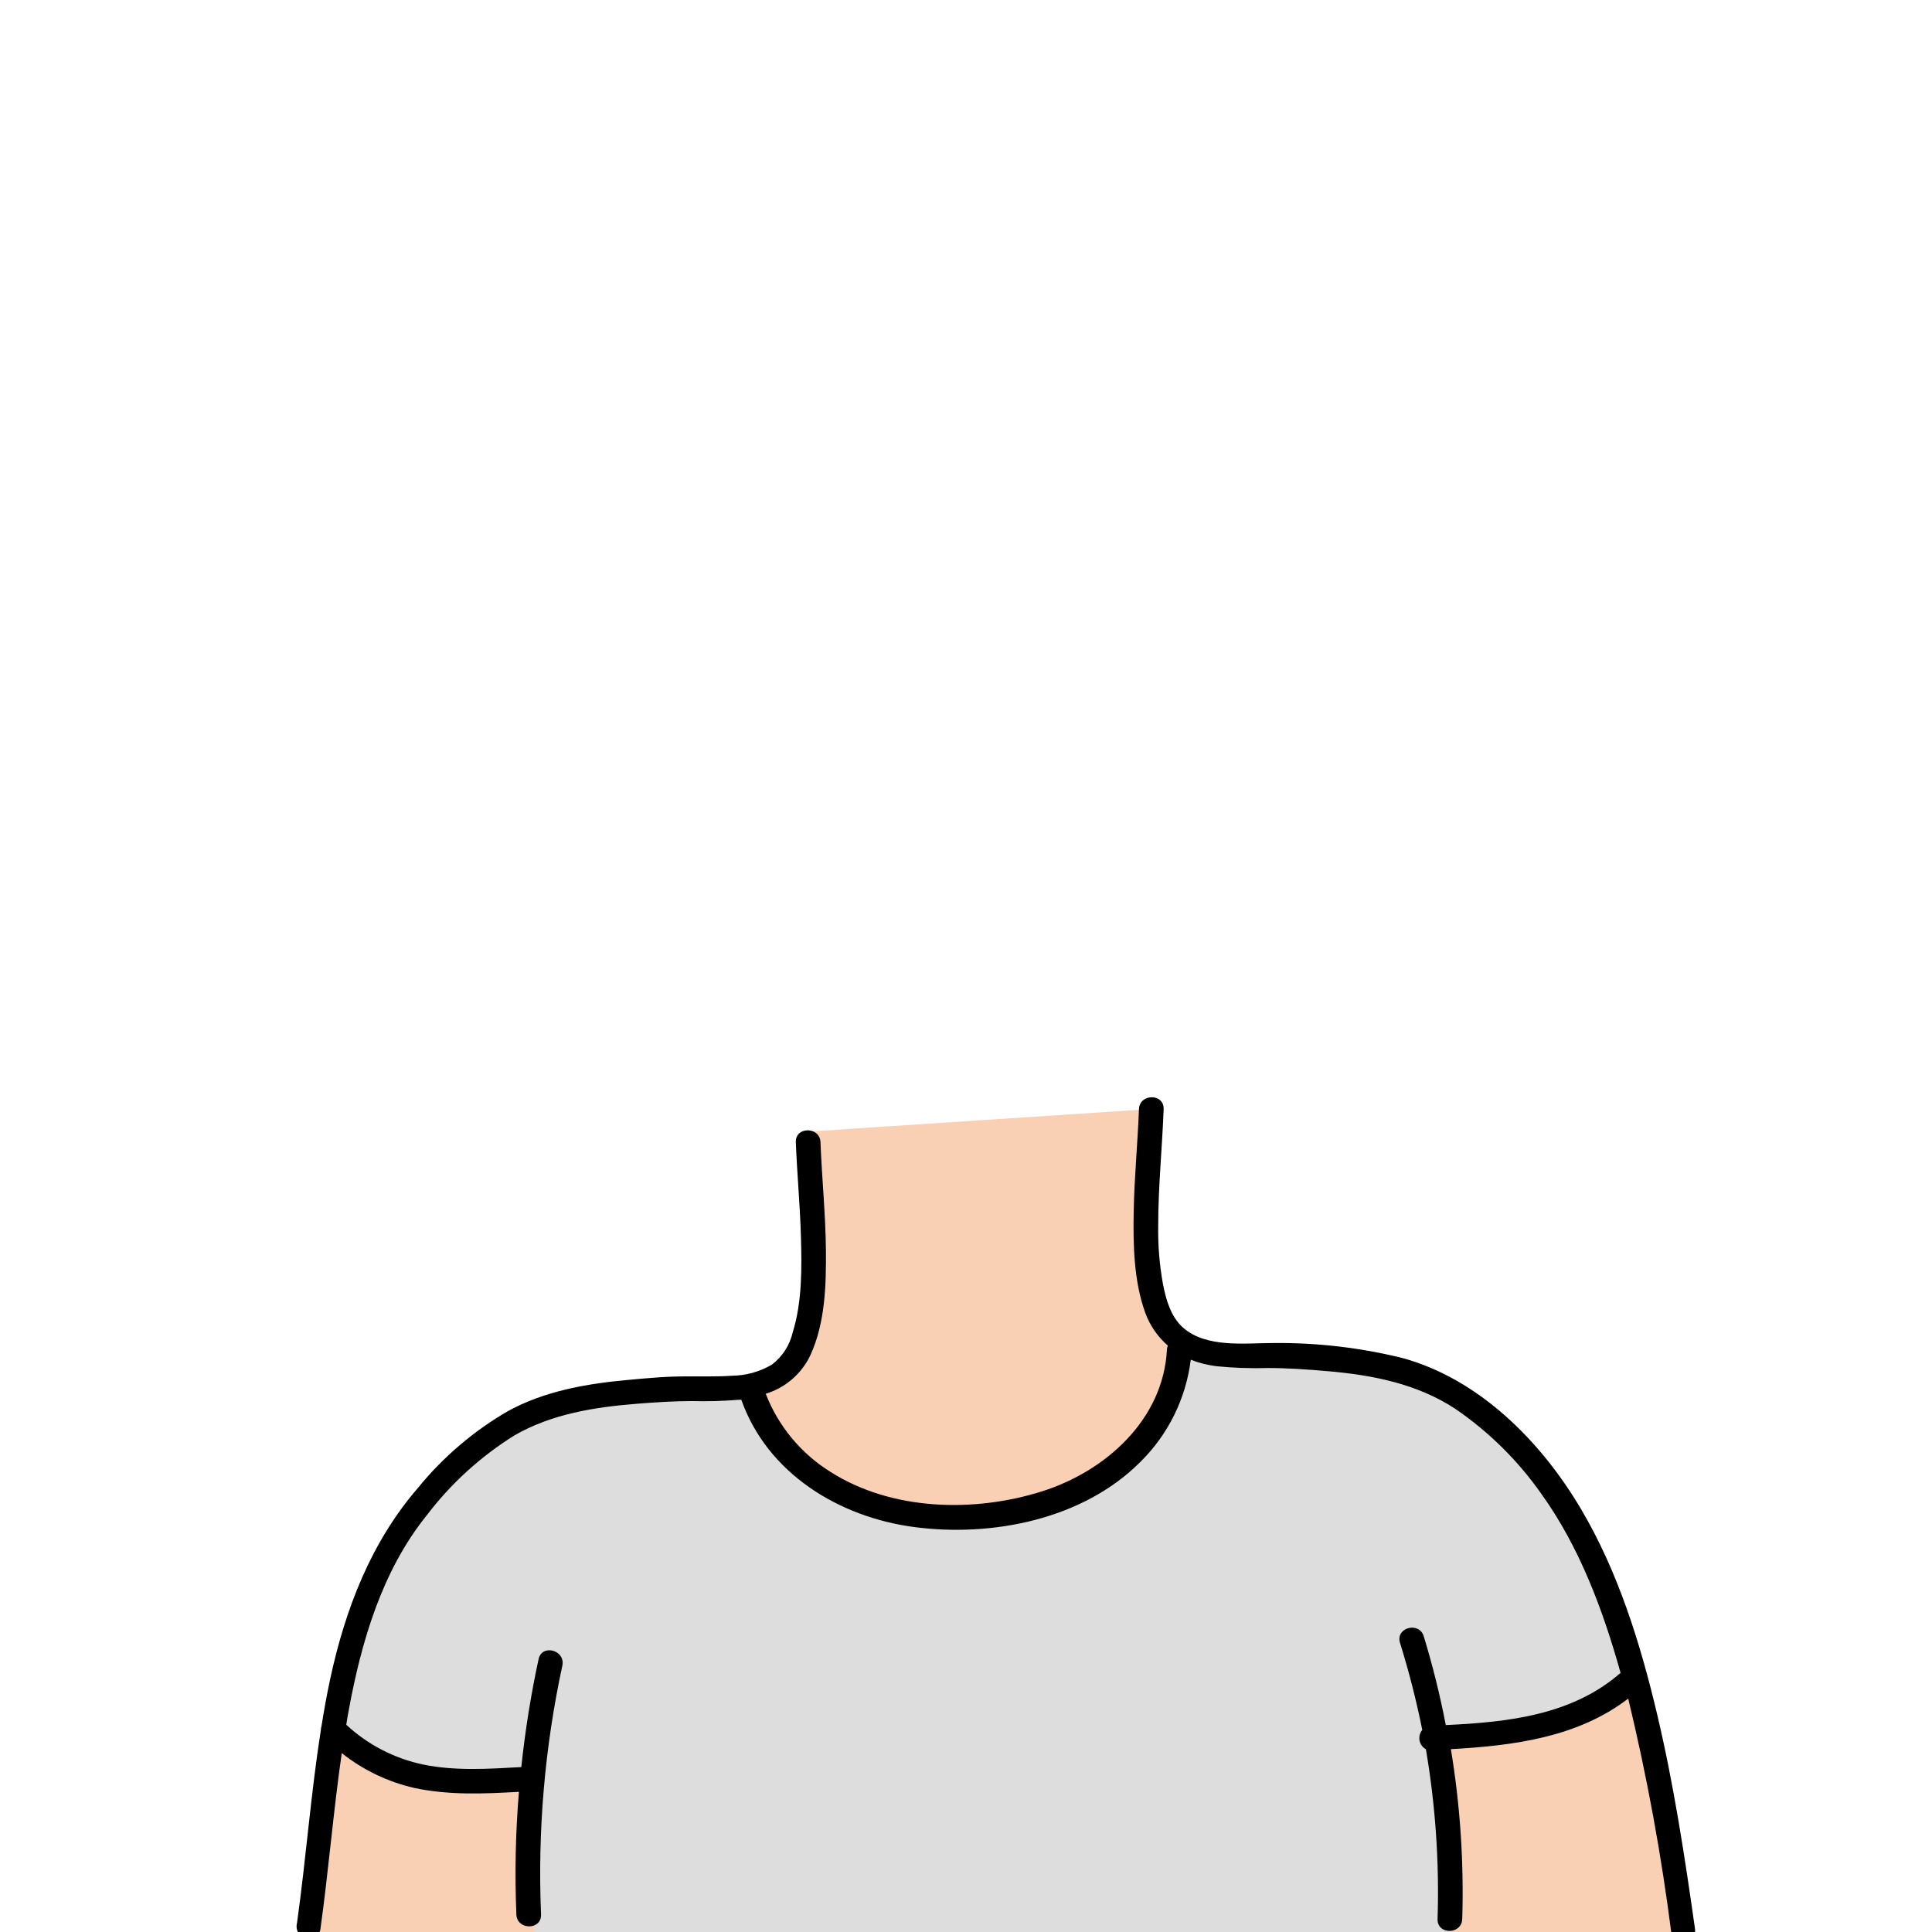
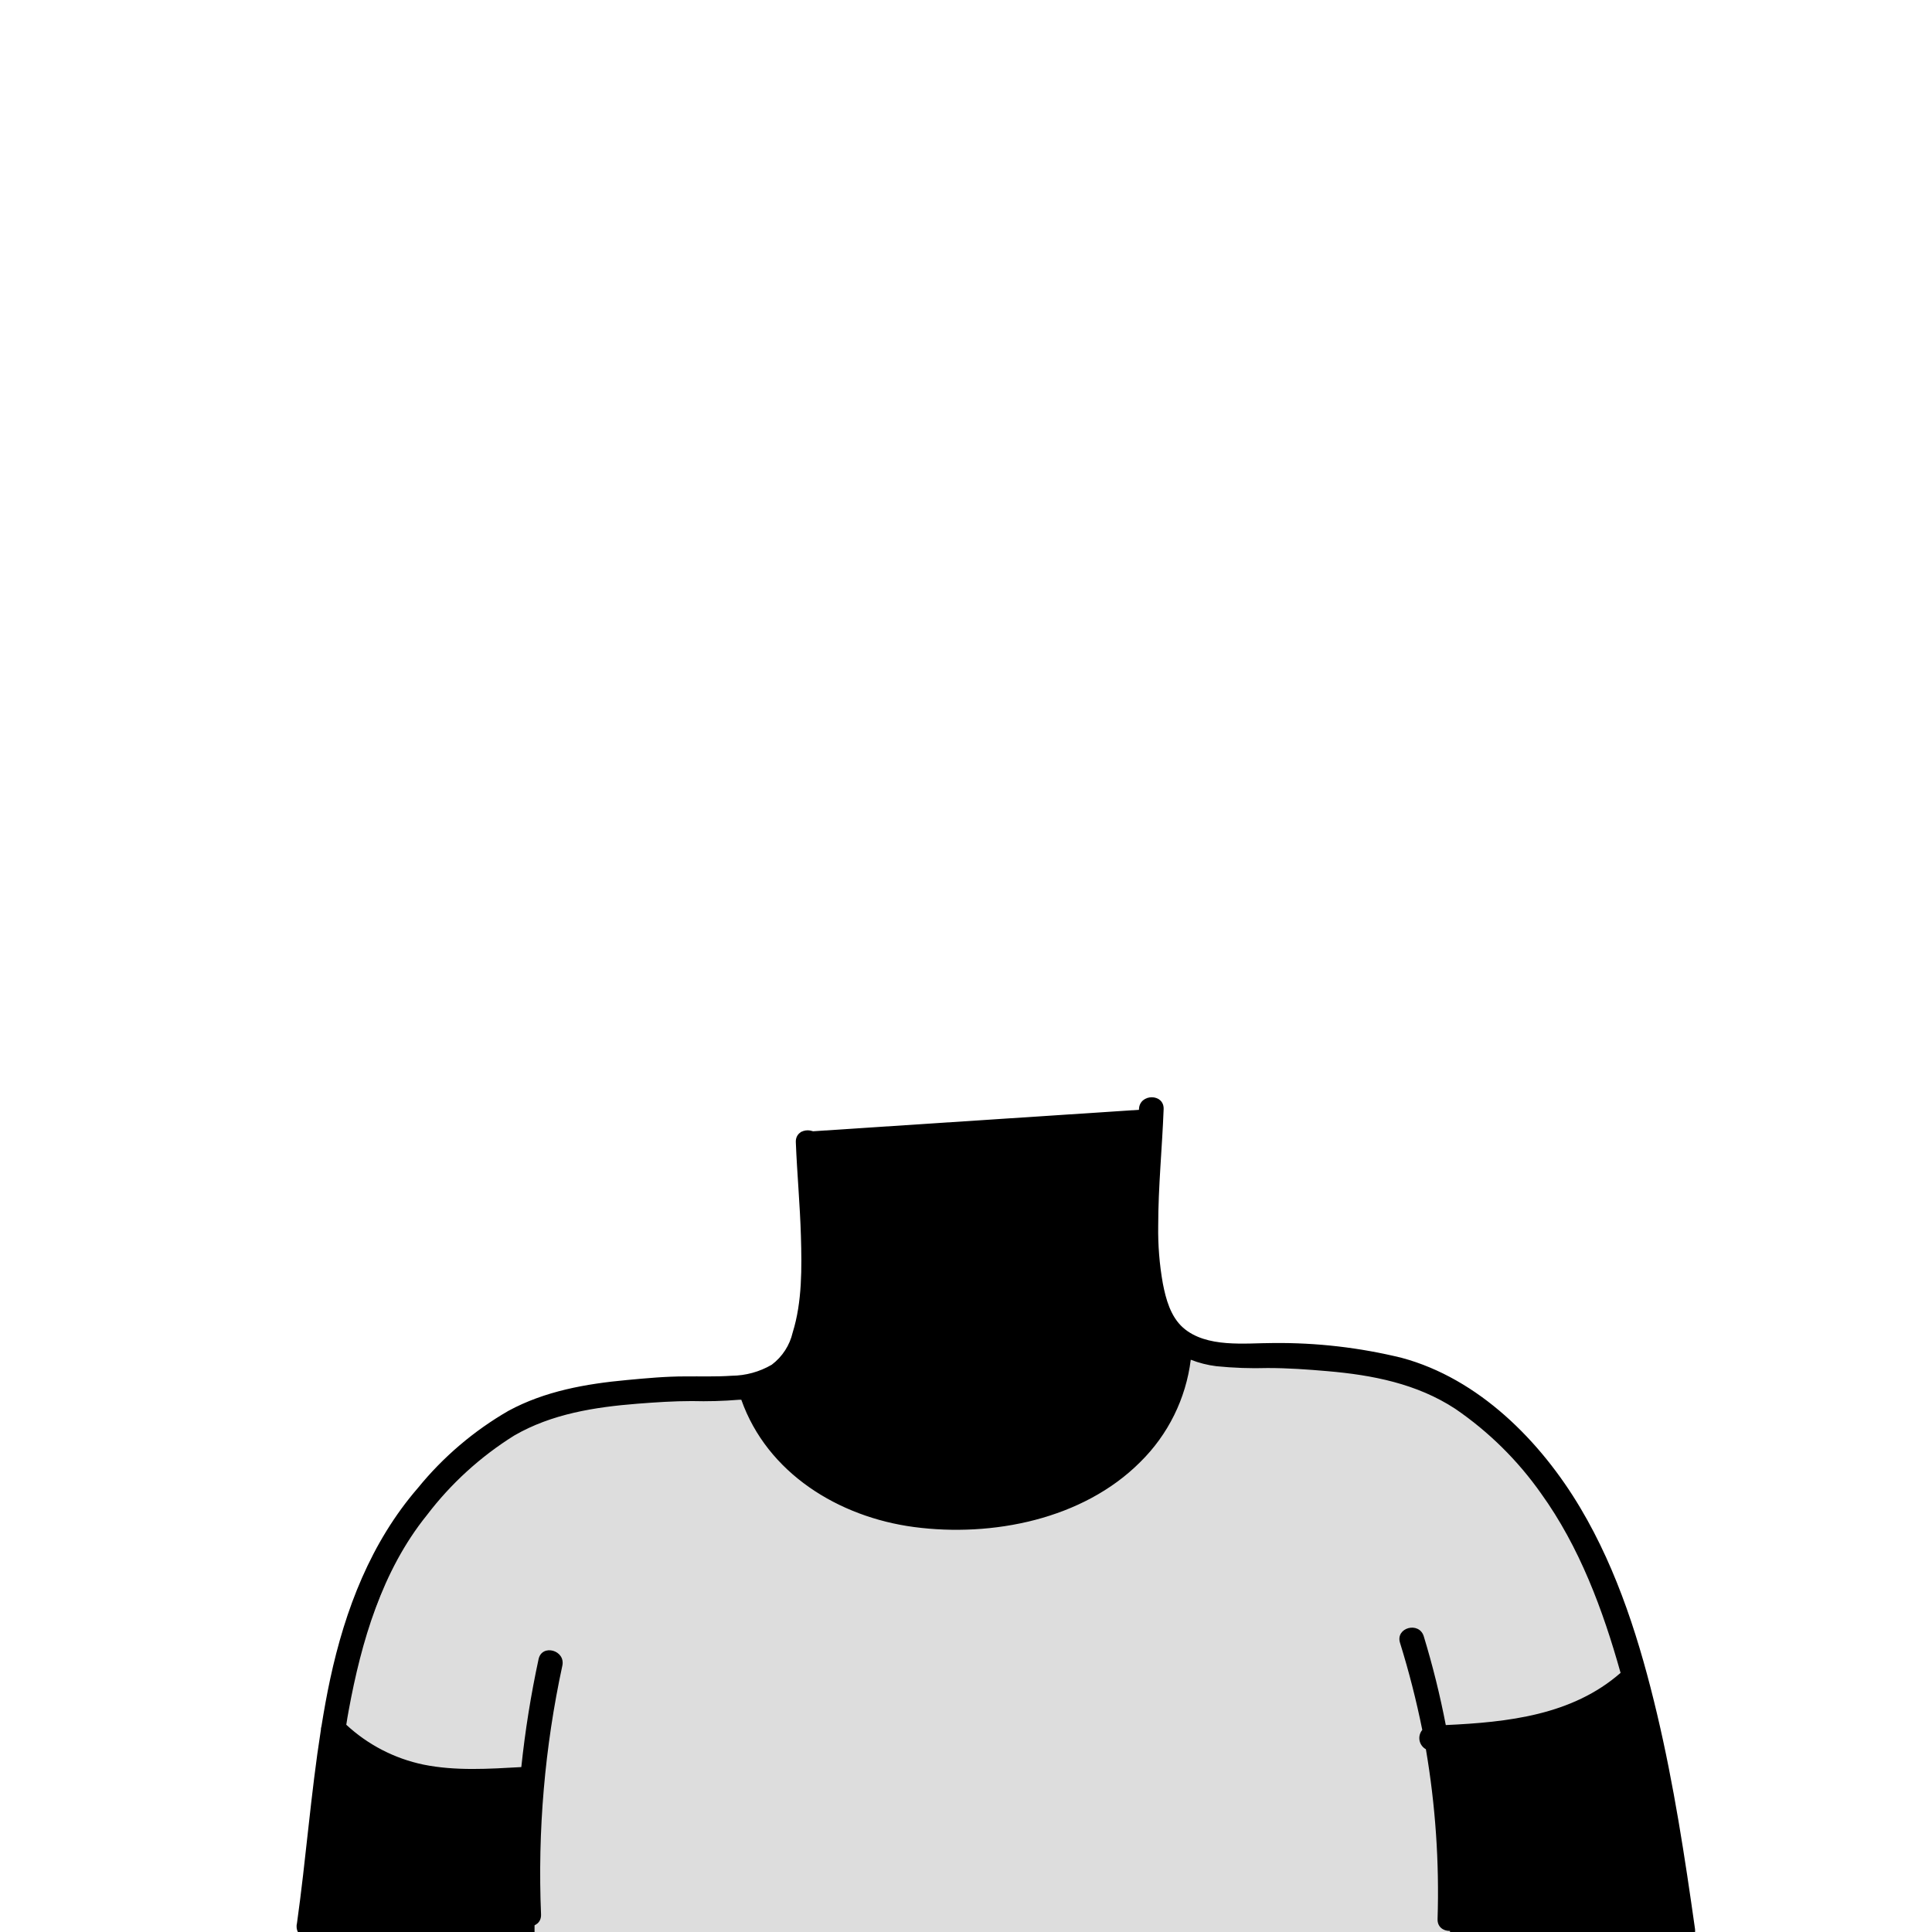
<svg xmlns="http://www.w3.org/2000/svg" viewBox="0 0 235 235">
  <g id="body-5">
-     <path class="c-skin" d="M37.62,235.35S41.26,196,48,187.51,63.9,168.36,82.6,168.94s16.19-8.06,16.3-12.54-1.5-18.7-1.5-18.7l42.69-2.81s-2.73,26.38,3.4,28.14,35.78-.65,44.58,16.9,15.43,34.6,16.66,55.07Z" fill="#f9d0b4" />
+     <path class="c-skin" d="M37.62,235.35S41.26,196,48,187.51,63.9,168.36,82.6,168.94s16.19-8.06,16.3-12.54-1.5-18.7-1.5-18.7l42.69-2.81s-2.73,26.38,3.4,28.14,35.78-.65,44.58,16.9,15.43,34.6,16.66,55.07Z" />
    <path class="c-shirt" d="M40.38,211.79s13.48,5.66,19.34,4.86,5.3,2.54,5.3,2.54l0,16.16H176.37V211.79s22.27-2.13,22.16-7.55-9.6-32.28-24-35.86a267.92,267.92,0,0,0-31-5.35s-.33,13.74-12.05,17.65-20.09,5-28.74,1.11-11.23-13.58-11.23-13.58S58,166.4,49.93,185.12,40.38,211.79,40.38,211.79Z" fill="#ddd" />
    <path id="stroke" d="M206.17,234.6c-1.24-8.75-2.57-17.5-4.61-26.11s-4.75-17.37-9.32-25.05c-4.85-8.17-12.38-15.76-21.75-18.28a62.93,62.93,0,0,0-15.59-1.8c-3.44,0-8.15.63-11-1.87-1.52-1.36-2.09-3.47-2.46-5.39a36.74,36.74,0,0,1-.56-7c0-4.74.48-9.46.66-14.19.07-1.93-2.93-1.92-3,0-.16,4.12-.56,8.23-.64,12.35s0,8.53,1.4,12.41a9.65,9.65,0,0,0,2.75,4,1.59,1.59,0,0,0-.11.51c-.45,8.53-7.5,14.8-15.22,17.23-8.27,2.6-18.29,2.36-25.74-2.4a19.48,19.48,0,0,1-7.84-9.48,8.84,8.84,0,0,0,5.44-4.71c1.8-3.93,1.92-8.55,1.88-12.8s-.49-8.72-.66-13.09c-.07-1.92-3.07-1.93-3,0,.15,3.82.51,7.62.62,11.43s.16,8-1,11.71A6.83,6.83,0,0,1,93.87,166,9.84,9.84,0,0,1,89,167.34c-1.88.13-3.77.06-5.66.08-2.36,0-4.73.22-7.08.44-5,.46-10,1.35-14.42,3.75a39.89,39.89,0,0,0-11,9.37c-5.73,6.62-8.86,14.79-10.68,23.26-.41,1.9-.75,3.82-1.06,5.74a1.31,1.31,0,0,0-.07.44c-1.23,7.81-1.81,15.71-2.91,23.53a1.56,1.56,0,0,0,1,1.85,1.51,1.51,0,0,0,1.84-1.05c1-7.15,1.58-14.36,2.61-21.51a22.06,22.06,0,0,0,8.84,4.24c4.17.9,8.48.71,12.71.47a119.79,119.79,0,0,0-.31,14.92c.07,1.92,3.07,1.93,3,0a119.68,119.68,0,0,1,2.59-30.26c.41-1.89-2.48-2.69-2.89-.8a124.12,124.12,0,0,0-2.1,13.13h0c-3.94.22-8,.49-11.9-.3a19.72,19.72,0,0,1-9.39-4.85c.09-.57.18-1.15.29-1.72,1.54-8.39,4.05-17,9.51-23.77a39.9,39.9,0,0,1,10.63-9.69c4.56-2.64,9.81-3.46,15-3.87,2.2-.17,4.39-.32,6.59-.32a52.69,52.69,0,0,0,5.76-.16l.27,0c3.16,8.93,11.83,14.26,21,15.48,9.51,1.26,20.56-.92,27.53-7.91a21.11,21.11,0,0,0,6.14-12.44,12.74,12.74,0,0,0,3.12.79,48.15,48.15,0,0,0,6.24.22c2.42,0,4.84.17,7.25.38,5.48.47,10.89,1.52,15.56,4.58a41.21,41.21,0,0,1,10.44,10.3c4.67,6.49,7.52,14.14,9.67,21.82-5.89,5.15-13.7,6-21.26,6.35a105.77,105.77,0,0,0-2.68-10.8c-.57-1.84-3.46-1.06-2.89.79A106.57,106.57,0,0,1,173,210.42a1.55,1.55,0,0,0,.44,2.35,103.38,103.38,0,0,1,1.42,20.65c-.07,1.93,2.93,1.93,3,0a106.61,106.61,0,0,0-1.38-20.66c7.67-.43,15.4-1.43,21.57-6.15a265,265,0,0,1,5.28,28.79C203.55,237.3,206.44,236.49,206.17,234.6Z" />
  </g>
</svg>
